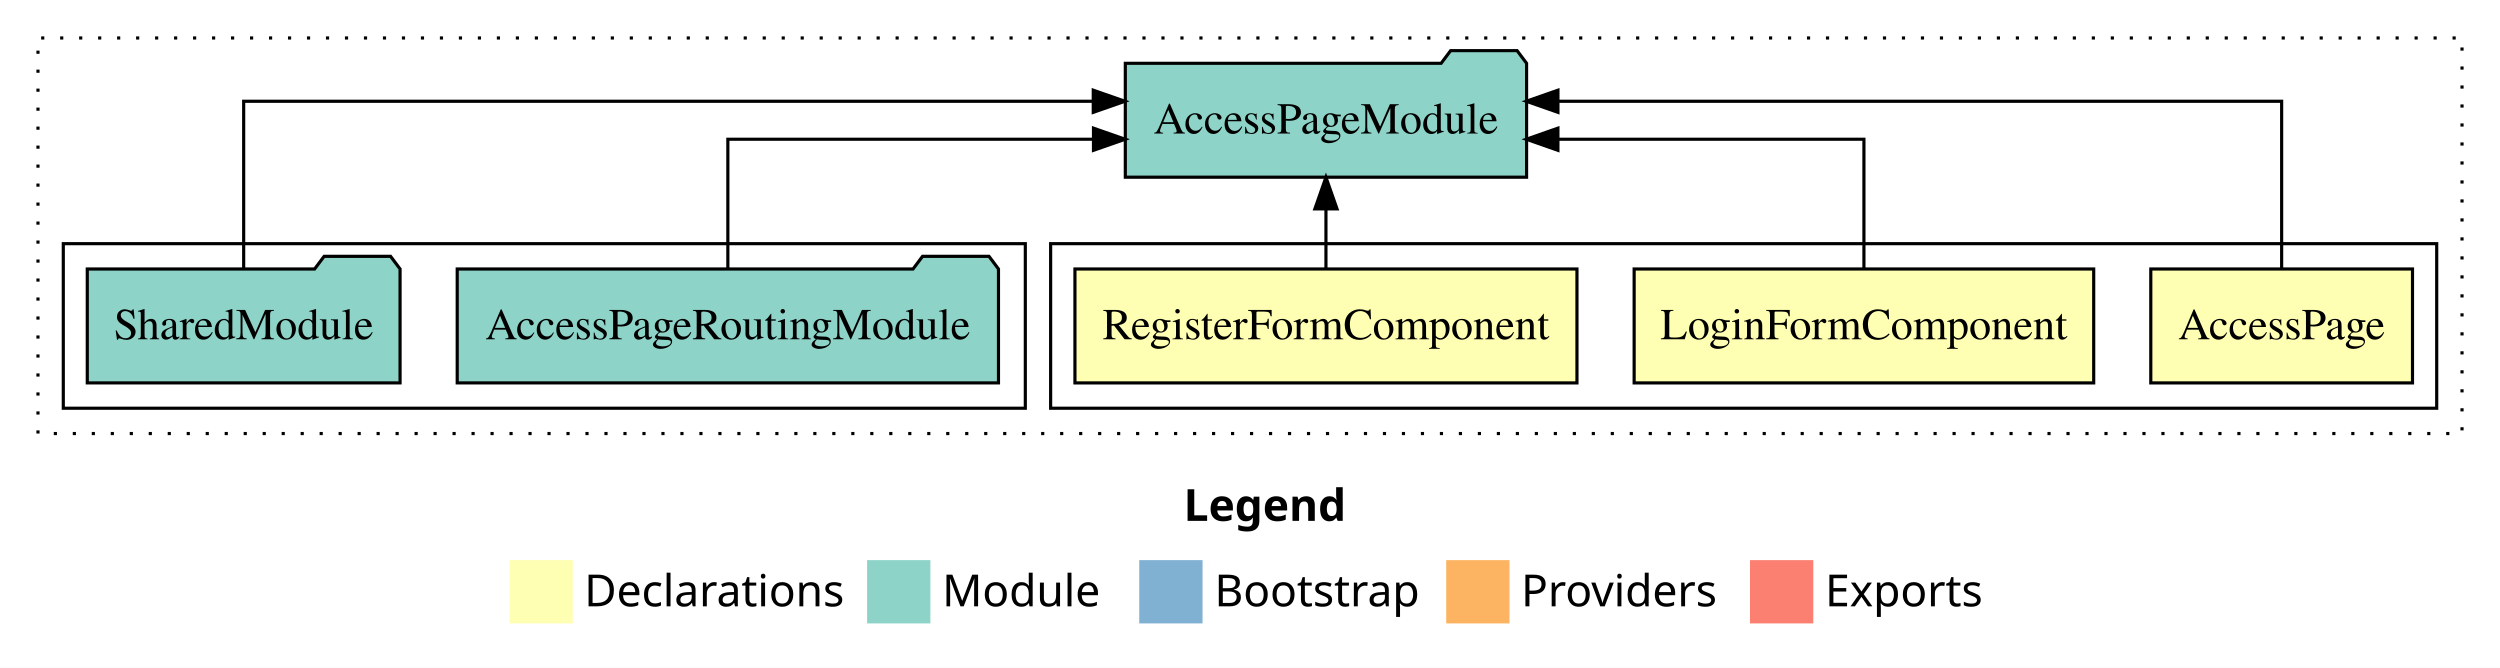
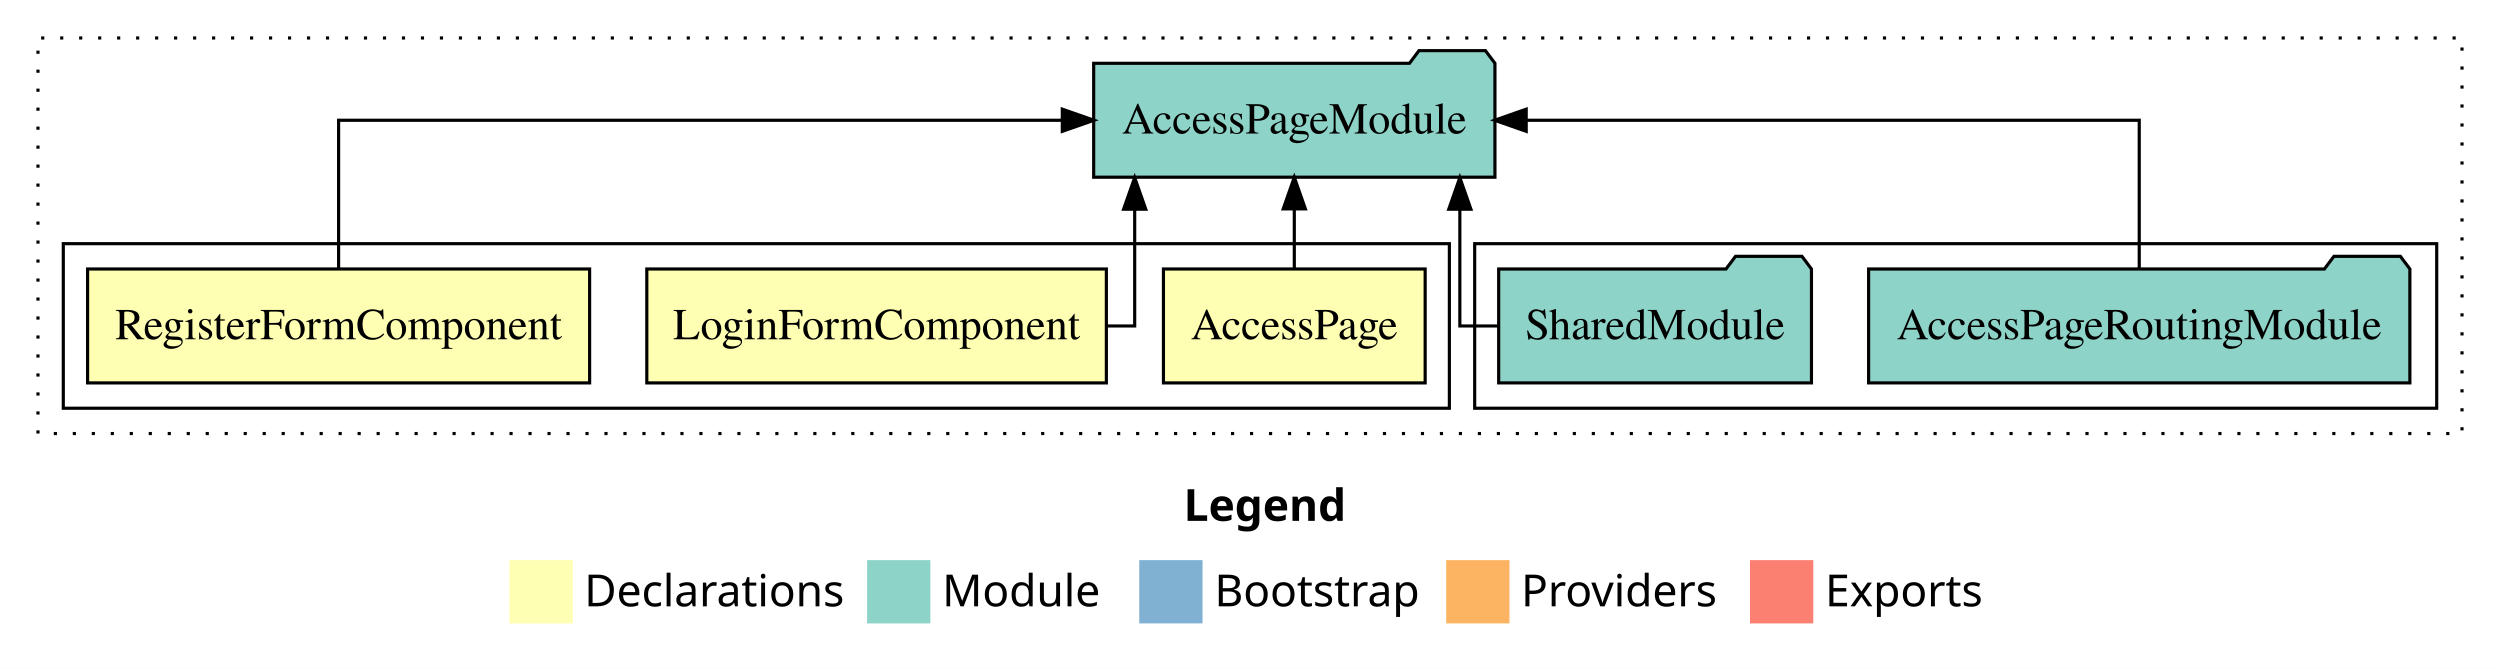
<svg xmlns="http://www.w3.org/2000/svg" width="790pt" height="211pt" viewBox="0.00 0.00 790.00 211.00">
  <g id="graph0" class="graph" transform="scale(1 1) rotate(0) translate(4 207)">
    <polygon fill="white" stroke="transparent" points="-4,4 -4,-207 786,-207 786,4 -4,4" />
    <text text-anchor="start" x="370.01" y="-42.4" font-family="Times-12" font-weight="bold" font-size="14.00">Legend</text>
    <polygon fill="#ffffb3" stroke="transparent" points="157,-10 157,-30 177,-30 177,-10 157,-10" />
    <text text-anchor="start" x="180.63" y="-15.4" font-family="Times-12" font-size="14.00">  Declarations</text>
    <polygon fill="#8dd3c7" stroke="transparent" points="270,-10 270,-30 290,-30 290,-10 270,-10" />
    <text text-anchor="start" x="293.73" y="-15.4" font-family="Times-12" font-size="14.00">  Module</text>
    <polygon fill="#80b1d3" stroke="transparent" points="356,-10 356,-30 376,-30 376,-10 356,-10" />
    <text text-anchor="start" x="379.78" y="-15.4" font-family="Times-12" font-size="14.00">  Bootstrap</text>
    <polygon fill="#fdb462" stroke="transparent" points="453,-10 453,-30 473,-30 473,-10 453,-10" />
    <text text-anchor="start" x="476.67" y="-15.4" font-family="Times-12" font-size="14.00">  Providers</text>
    <polygon fill="#fb8072" stroke="transparent" points="549,-10 549,-30 569,-30 569,-10 549,-10" />
    <text text-anchor="start" x="572.73" y="-15.4" font-family="Times-12" font-size="14.00">  Exports</text>
    <g id="clust1" class="cluster">
      <polygon fill="none" stroke="black" stroke-dasharray="1,5" points="8,-70 8,-195 774,-195 774,-70 8,-70" />
    </g>
+     <g id="clust6" class="cluster">
+       <polygon fill="none" stroke="black" points="462,-78 462,-130 766,-130 766,-78 462,-78" />
+     </g>
    <g id="clust2" class="cluster">
-       <polygon fill="none" stroke="black" points="328,-78 328,-130 766,-130 766,-78 328,-78" />
-     </g>
-     <g id="clust6" class="cluster">
-       <polygon fill="none" stroke="black" points="16,-78 16,-130 320,-130 320,-78 16,-78" />
+       <polygon fill="none" stroke="black" points="16,-78 16,-130 454,-130 454,-78 16,-78" />
    </g>
    <g id="node1" class="node">
-       <polygon fill="#ffffb3" stroke="black" points="758.35,-122 675.65,-122 675.65,-86 758.35,-86 758.35,-122" />
-       <text text-anchor="middle" x="717" y="-99.8" font-family="Times,serif" font-size="14.00">AccessPage</text>
+       <polygon fill="#ffffb3" stroke="black" points="446.35,-122 363.65,-122 363.65,-86 446.35,-86 446.35,-122" />
+       <text text-anchor="middle" x="405" y="-99.8" font-family="Times,serif" font-size="14.00">AccessPage</text>
    </g>
    <g id="node4" class="node">
-       <polygon fill="#8dd3c7" stroke="black" points="478.4,-187 475.4,-191 454.4,-191 451.4,-187 351.6,-187 351.6,-151 478.4,-151 478.4,-187" />
-       <text text-anchor="middle" x="415" y="-164.8" font-family="Times,serif" font-size="14.00">AccessPageModule</text>
+       <polygon fill="#8dd3c7" stroke="black" points="468.4,-187 465.4,-191 444.4,-191 441.4,-187 341.6,-187 341.6,-151 468.4,-151 468.4,-187" />
+       <text text-anchor="middle" x="405" y="-164.8" font-family="Times,serif" font-size="14.00">AccessPageModule</text>
    </g>
    <g id="edge1" class="edge">
-       <path fill="none" stroke="black" d="M717,-122.28C717,-143.32 717,-175 717,-175 717,-175 488.31,-175 488.31,-175" />
-       <polygon fill="black" stroke="black" points="488.31,-171.5 478.31,-175 488.31,-178.5 488.31,-171.5" />
+       <path fill="none" stroke="black" d="M405,-122.11C405,-122.11 405,-140.99 405,-140.99" />
+       <polygon fill="black" stroke="black" points="401.5,-140.99 405,-150.99 408.5,-140.99 401.5,-140.99" />
    </g>
    <g id="node2" class="node">
-       <polygon fill="#ffffb3" stroke="black" points="657.61,-122 512.39,-122 512.39,-86 657.61,-86 657.61,-122" />
-       <text text-anchor="middle" x="585" y="-99.8" font-family="Times,serif" font-size="14.00">LoginFormComponent</text>
+       <polygon fill="#ffffb3" stroke="black" points="345.61,-122 200.39,-122 200.39,-86 345.61,-86 345.61,-122" />
+       <text text-anchor="middle" x="273" y="-99.8" font-family="Times,serif" font-size="14.00">LoginFormComponent</text>
    </g>
    <g id="edge2" class="edge">
-       <path fill="none" stroke="black" d="M585,-122.02C585,-139.37 585,-163 585,-163 585,-163 488.3,-163 488.3,-163" />
-       <polygon fill="black" stroke="black" points="488.3,-159.5 478.3,-163 488.3,-166.5 488.3,-159.5" />
+       <path fill="none" stroke="black" d="M345.84,-104C351.2,-104 354.56,-104 354.56,-104 354.56,-104 354.56,-140.89 354.56,-140.89" />
+       <polygon fill="black" stroke="black" points="351.06,-140.89 354.56,-150.89 358.06,-140.89 351.06,-140.89" />
    </g>
    <g id="node3" class="node">
-       <polygon fill="#ffffb3" stroke="black" points="494.32,-122 335.68,-122 335.68,-86 494.32,-86 494.32,-122" />
-       <text text-anchor="middle" x="415" y="-99.8" font-family="Times,serif" font-size="14.00">RegisterFormComponent</text>
+       <polygon fill="#ffffb3" stroke="black" points="182.32,-122 23.68,-122 23.68,-86 182.32,-86 182.32,-122" />
+       <text text-anchor="middle" x="103" y="-99.8" font-family="Times,serif" font-size="14.00">RegisterFormComponent</text>
    </g>
    <g id="edge3" class="edge">
-       <path fill="none" stroke="black" d="M415,-122.11C415,-122.11 415,-140.99 415,-140.99" />
-       <polygon fill="black" stroke="black" points="411.5,-140.99 415,-150.99 418.5,-140.99 411.5,-140.99" />
+       <path fill="none" stroke="black" d="M103,-122.11C103,-141.34 103,-169 103,-169 103,-169 331.69,-169 331.69,-169" />
+       <polygon fill="black" stroke="black" points="331.69,-172.5 341.69,-169 331.69,-165.5 331.69,-172.5" />
    </g>
    <g id="node5" class="node">
-       <polygon fill="#8dd3c7" stroke="black" points="311.52,-122 308.52,-126 287.52,-126 284.52,-122 140.48,-122 140.48,-86 311.52,-86 311.52,-122" />
-       <text text-anchor="middle" x="226" y="-99.8" font-family="Times,serif" font-size="14.00">AccessPageRoutingModule</text>
+       <polygon fill="#8dd3c7" stroke="black" points="757.52,-122 754.52,-126 733.52,-126 730.52,-122 586.48,-122 586.48,-86 757.52,-86 757.52,-122" />
+       <text text-anchor="middle" x="672" y="-99.8" font-family="Times,serif" font-size="14.00">AccessPageRoutingModule</text>
    </g>
    <g id="edge4" class="edge">
-       <path fill="none" stroke="black" d="M226,-122.02C226,-139.37 226,-163 226,-163 226,-163 341.54,-163 341.54,-163" />
-       <polygon fill="black" stroke="black" points="341.54,-166.5 351.54,-163 341.54,-159.5 341.54,-166.5" />
+       <path fill="none" stroke="black" d="M672,-122.11C672,-141.34 672,-169 672,-169 672,-169 478.28,-169 478.28,-169" />
+       <polygon fill="black" stroke="black" points="478.28,-165.5 468.28,-169 478.28,-172.5 478.28,-165.5" />
    </g>
    <g id="node6" class="node">
-       <polygon fill="#8dd3c7" stroke="black" points="122.42,-122 119.42,-126 98.42,-126 95.42,-122 23.58,-122 23.58,-86 122.42,-86 122.42,-122" />
-       <text text-anchor="middle" x="73" y="-99.8" font-family="Times,serif" font-size="14.00">SharedModule</text>
+       <polygon fill="#8dd3c7" stroke="black" points="568.42,-122 565.42,-126 544.42,-126 541.42,-122 469.58,-122 469.58,-86 568.42,-86 568.42,-122" />
+       <text text-anchor="middle" x="519" y="-99.8" font-family="Times,serif" font-size="14.00">SharedModule</text>
    </g>
    <g id="edge5" class="edge">
-       <path fill="none" stroke="black" d="M73,-122.28C73,-143.32 73,-175 73,-175 73,-175 341.47,-175 341.47,-175" />
-       <polygon fill="black" stroke="black" points="341.47,-178.5 351.47,-175 341.47,-171.5 341.47,-178.5" />
+       <path fill="none" stroke="black" d="M469.5,-104C462.33,-104 457.31,-104 457.31,-104 457.31,-104 457.31,-140.89 457.31,-140.89" />
+       <polygon fill="black" stroke="black" points="453.81,-140.89 457.31,-150.89 460.81,-140.89 453.81,-140.89" />
    </g>
  </g>
</svg>
